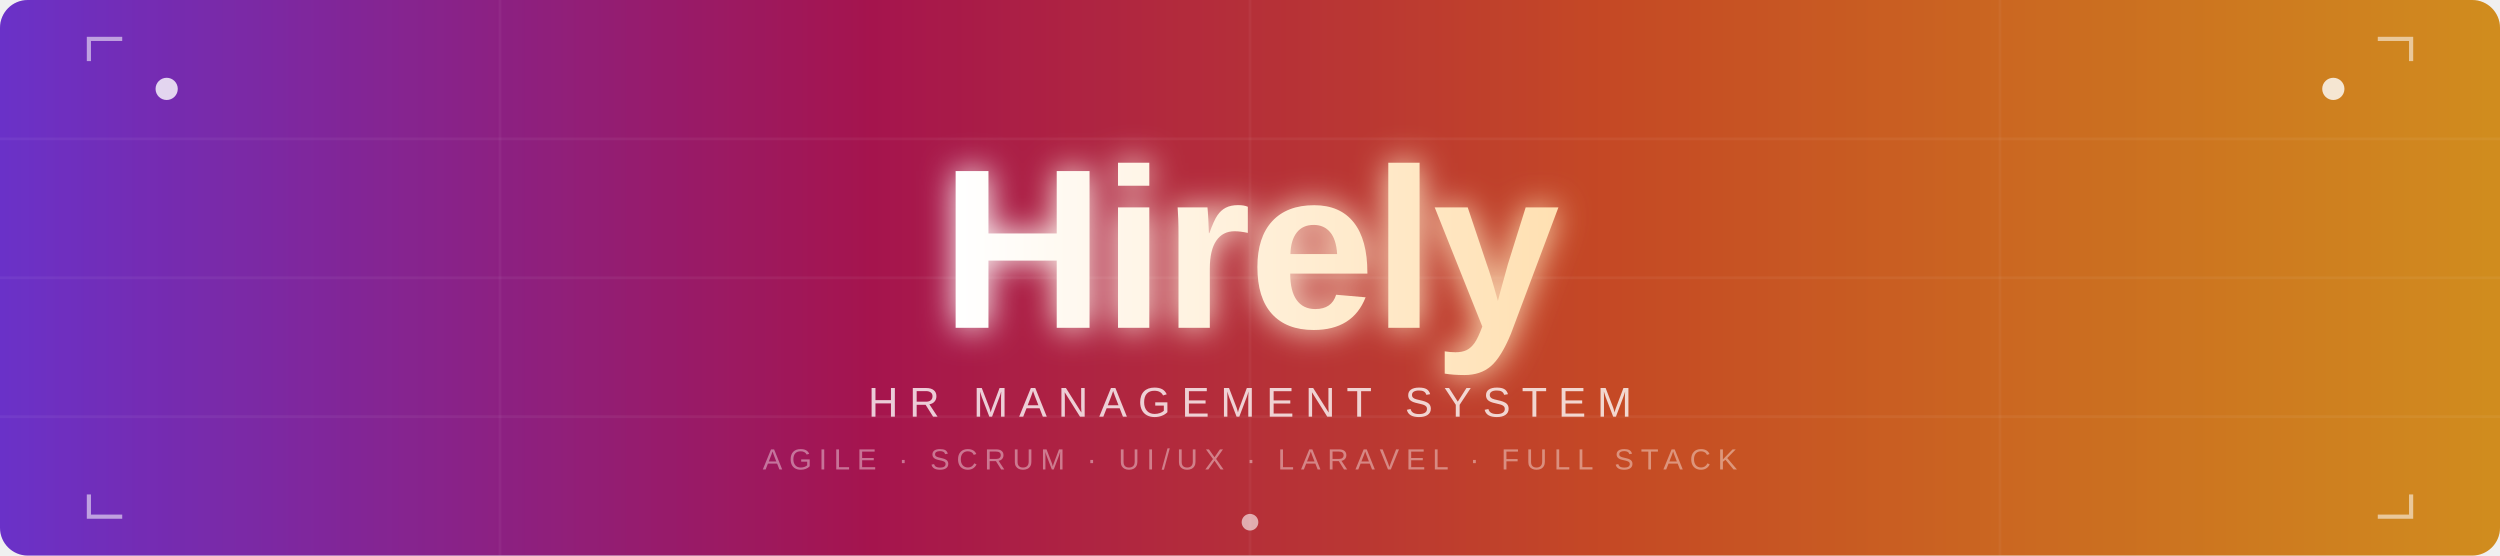
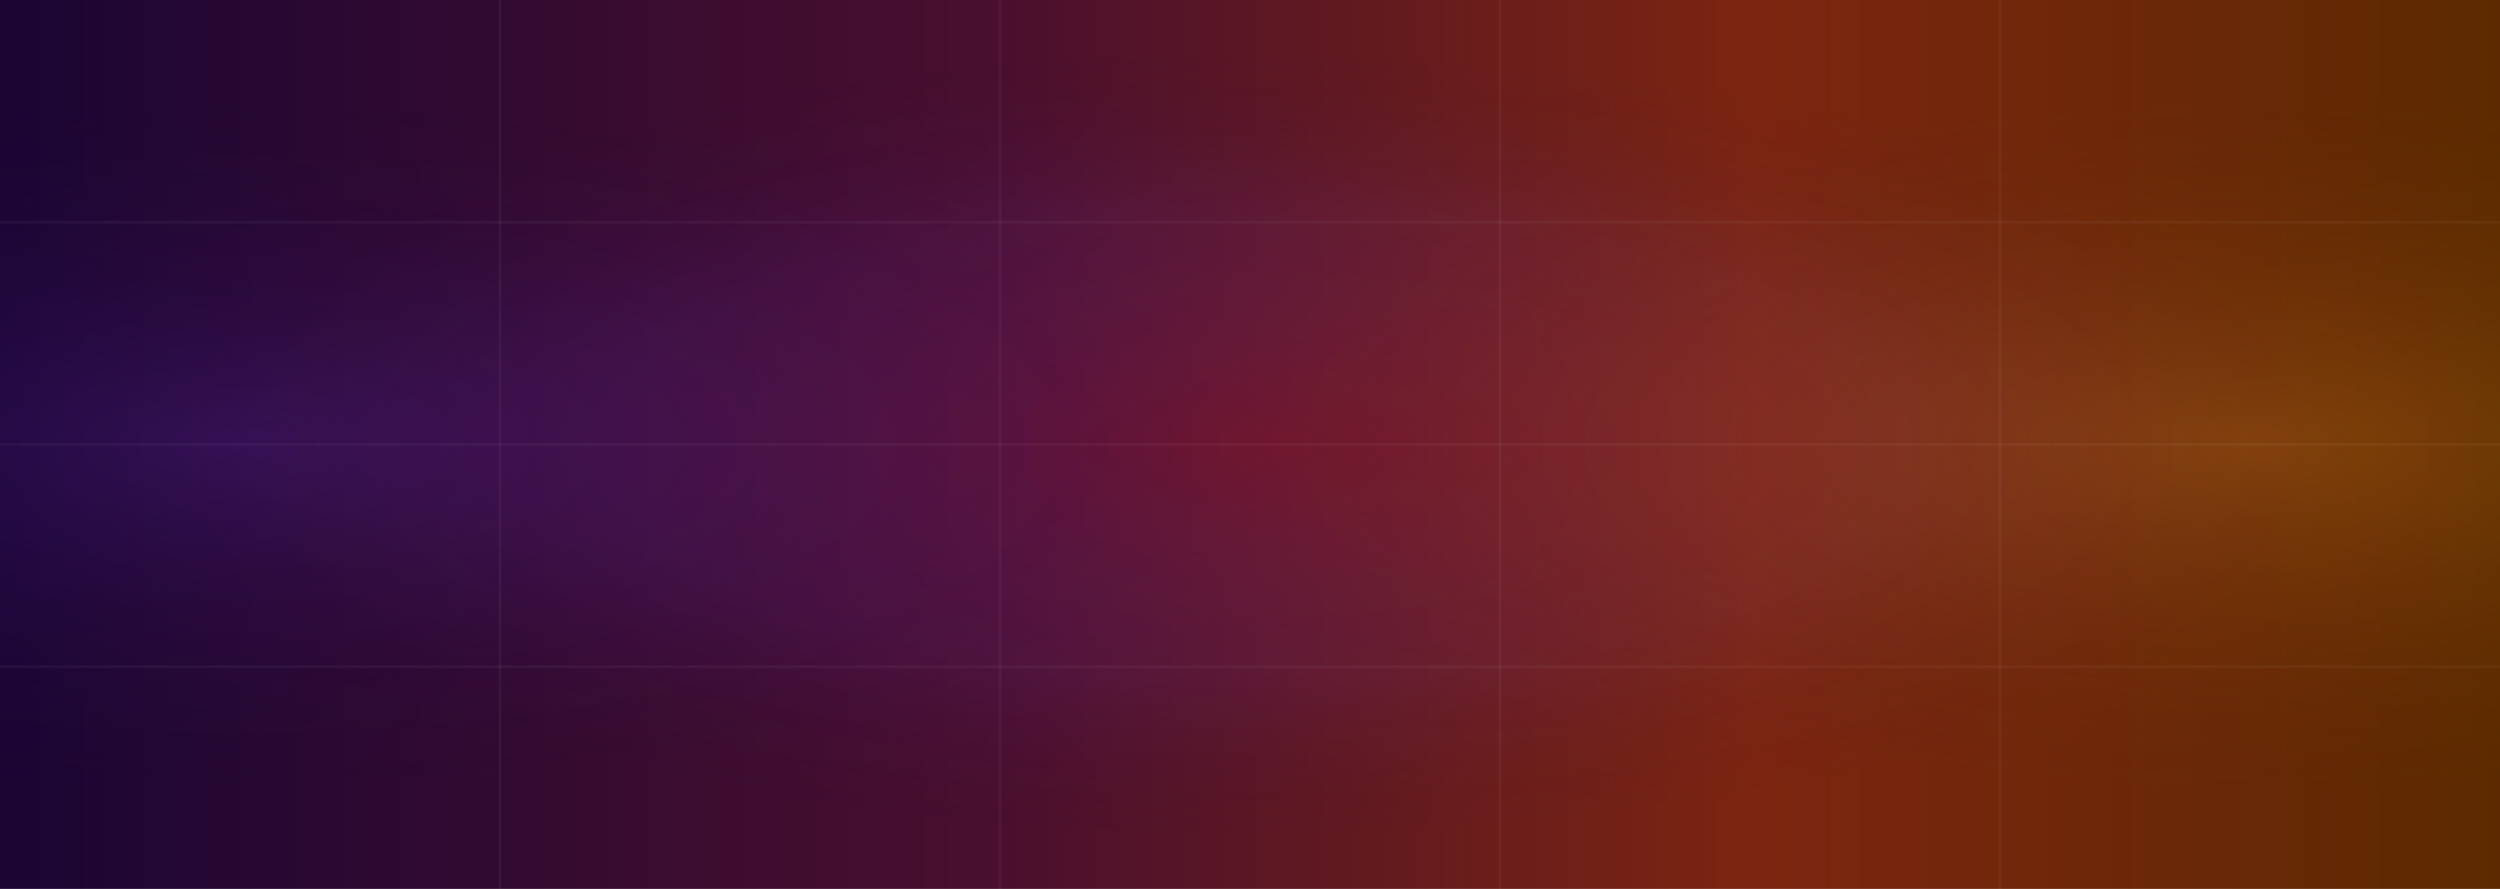
- <svg xmlns="http://www.w3.org/2000/svg" viewBox="0 0 900 200" width="900" height="200">
+ <svg xmlns="http://www.w3.org/2000/svg" width="900" height="320" viewBox="0 0 900 320">
  <defs>
    <linearGradient id="bg" x1="0%" y1="0%" x2="100%" y2="0%">
-       <stop offset="0%" style="stop-color:#7c3aed" />
-       <stop offset="35%" style="stop-color:#c2185b" />
-       <stop offset="65%" style="stop-color:#e8572a" />
-       <stop offset="100%" style="stop-color:#f5a623" />
+       <stop offset="0%" stop-color="#1a0533" />
+       <stop offset="40%" stop-color="#4a0f2e" />
+       <stop offset="70%" stop-color="#7c2510" />
+       <stop offset="100%" stop-color="#5c2a00" />
    </linearGradient>
-     <linearGradient id="text-grad" x1="0%" y1="0%" x2="100%" y2="0%">
-       <stop offset="0%" style="stop-color:#ffffff" />
-       <stop offset="100%" style="stop-color:#ffe0b2" />
+     <radialGradient id="centerGlow" cx="50%" cy="50%" r="45%">
+       <stop offset="0%" stop-color="#c2185b" stop-opacity="0.20" />
+       <stop offset="60%" stop-color="#7c3aed" stop-opacity="0.08" />
+       <stop offset="100%" stop-color="#1a0533" stop-opacity="0" />
+     </radialGradient>
+     <radialGradient id="leftBlush" cx="10%" cy="50%" r="40%">
+       <stop offset="0%" stop-color="#7c3aed" stop-opacity="0.18" />
+       <stop offset="100%" stop-color="#1a0533" stop-opacity="0" />
+     </radialGradient>
+     <radialGradient id="rightBlush" cx="90%" cy="50%" r="40%">
+       <stop offset="0%" stop-color="#f5a623" stop-opacity="0.20" />
+       <stop offset="100%" stop-color="#5c2a00" stop-opacity="0" />
+     </radialGradient>
+     <linearGradient id="titleShimmer" x1="0%" y1="0%" x2="100%" y2="0%">
+       <stop offset="0%" stop-color="#a78bfa" />
+       <stop offset="30%" stop-color="#ffffff" />
+       <stop offset="60%" stop-color="#ffd180" />
+       <stop offset="100%" stop-color="#f5a623" />
    </linearGradient>
-     <filter id="glow" x="-10%" y="-30%" width="120%" height="160%">
-       <feGaussianBlur stdDeviation="6" result="blur" />
-       <feMerge>
-         <feMergeNode in="blur" />
-         <feMergeNode in="SourceGraphic" />
-       </feMerge>
-     </filter>
-     <style>
-       .dot  { animation: pulse 2.2s ease-in-out infinite; }
-       .dot2 { animation: pulse 2.2s ease-in-out 0.6s infinite; }
-       .dot3 { animation: pulse 2.2s ease-in-out 1.2s infinite; }
-       @keyframes pulse { 0%,100%{opacity:0.2} 50%{opacity:0.85} }
-       .acc-line { stroke-dasharray:800; stroke-dashoffset:800; animation:draw 2s ease-out 0.2s forwards; }
-       @keyframes draw { to { stroke-dashoffset:0; } }
-     </style>
+     <linearGradient id="lineL" x1="0%" y1="0%" x2="100%" y2="0%">
+       <stop offset="0%" stop-color="#a78bfa" stop-opacity="0" />
+       <stop offset="100%" stop-color="#a78bfa" stop-opacity="0.9" />
+     </linearGradient>
+     <linearGradient id="lineR" x1="0%" y1="0%" x2="100%" y2="0%">
+       <stop offset="0%" stop-color="#f5a623" stop-opacity="0.9" />
+       <stop offset="100%" stop-color="#f5a623" stop-opacity="0" />
+     </linearGradient>
+     <radialGradient id="dotGlow" cx="50%" cy="50%" r="50%">
+       <stop offset="0%" stop-color="#ffd180" stop-opacity="1" />
+       <stop offset="100%" stop-color="#f5a623" stop-opacity="0.3" />
+     </radialGradient>
  </defs>
-   <rect width="900" height="200" fill="url(#bg)" rx="10" />
-   <rect width="900" height="200" fill="rgba(0,0,0,0.15)" rx="10" />
-   <line x1="0" y1="50" x2="900" y2="50" stroke="rgba(255,255,255,0.05)" stroke-width="1" />
-   <line x1="0" y1="100" x2="900" y2="100" stroke="rgba(255,255,255,0.05)" stroke-width="1" />
-   <line x1="0" y1="150" x2="900" y2="150" stroke="rgba(255,255,255,0.05)" stroke-width="1" />
-   <line x1="180" y1="0" x2="180" y2="200" stroke="rgba(255,255,255,0.04)" stroke-width="1" />
-   <line x1="450" y1="0" x2="450" y2="200" stroke="rgba(255,255,255,0.04)" stroke-width="1" />
-   <line x1="720" y1="0" x2="720" y2="200" stroke="rgba(255,255,255,0.04)" stroke-width="1" />
-   <path d="M32,22 L32,14 L44,14" stroke="rgba(255,255,255,0.55)" stroke-width="1.5" fill="none" />
-   <path d="M868,22 L868,14 L856,14" stroke="rgba(255,255,255,0.55)" stroke-width="1.5" fill="none" />
-   <path d="M32,178 L32,186 L44,186" stroke="rgba(255,255,255,0.55)" stroke-width="1.5" fill="none" />
-   <path d="M868,178 L868,186 L856,186" stroke="rgba(255,255,255,0.55)" stroke-width="1.5" fill="none" />
-   <circle class="dot" cx="60" cy="32" r="4" fill="rgba(255,255,255,0.8)" />
-   <circle class="dot2" cx="840" cy="32" r="4" fill="rgba(255,255,255,0.8)" />
-   <circle class="dot3" cx="450" cy="188" r="3" fill="rgba(255,255,255,0.6)" />
-   <text font-family="'Segoe UI','Arial Black',Arial,sans-serif" font-weight="900" font-size="82" fill="url(#text-grad)" filter="url(#glow)" x="450" y="118" text-anchor="middle" letter-spacing="-1">Hirely</text>
-   <text font-family="'Segoe UI',Arial,sans-serif" font-size="15" font-weight="400" fill="rgba(255,255,255,0.78)" letter-spacing="4" x="450" y="150" text-anchor="middle">HR MANAGEMENT SYSTEM</text>
-   <text font-family="'Segoe UI',Arial,sans-serif" font-size="10.5" fill="rgba(255,255,255,0.4)" letter-spacing="2.5" x="450" y="169" text-anchor="middle">AGILE · SCRUM · UI/UX · LARAVEL · FULL STACK</text>
-   <line class="acc-line" x1="60" y1="182" x2="840" y2="182" stroke="rgba(255,255,255,0.4)" stroke-width="1.5" />
+   <rect width="900" height="320" fill="url(#bg)" />
+   <rect width="900" height="320" fill="url(#centerGlow)" />
+   <rect width="900" height="320" fill="url(#leftBlush)" />
+   <rect width="900" height="320" fill="url(#rightBlush)" />
+   <g stroke="#ffffff" stroke-opacity="0.04" stroke-width="1">
+     <line x1="0" y1="80" x2="900" y2="80" />
+     <line x1="0" y1="160" x2="900" y2="160" />
+     <line x1="0" y1="240" x2="900" y2="240" />
+     <line x1="180" y1="0" x2="180" y2="320" />
+     <line x1="360" y1="0" x2="360" y2="320" />
+     <line x1="540" y1="0" x2="540" y2="320" />
+     <line x1="720" y1="0" x2="720" y2="320" />
+   </g>
+   <polyline points="28,28 28,62 62,62" fill="none" stroke="#a78bfa" stroke-width="1.5" stroke-opacity="0">
+     <animate attributeName="stroke-opacity" from="0" to="0.6" dur="0.5s" begin="0.2s" fill="freeze" />
+   </polyline>
+   <polyline points="872,28 872,62 838,62" fill="none" stroke="#f5a623" stroke-width="1.5" stroke-opacity="0">
+     <animate attributeName="stroke-opacity" from="0" to="0.6" dur="0.5s" begin="0.2s" fill="freeze" />
+   </polyline>
+   <polyline points="28,292 28,258 62,258" fill="none" stroke="#a78bfa" stroke-width="1.5" stroke-opacity="0">
+     <animate attributeName="stroke-opacity" from="0" to="0.6" dur="0.5s" begin="0.2s" fill="freeze" />
+   </polyline>
+   <polyline points="872,292 872,258 838,258" fill="none" stroke="#f5a623" stroke-width="1.5" stroke-opacity="0">
+     <animate attributeName="stroke-opacity" from="0" to="0.6" dur="0.5s" begin="0.2s" fill="freeze" />
+   </polyline>
+   <circle cx="100" cy="90" r="2" fill="#a78bfa" opacity="0">
+     <animate attributeName="opacity" values="0;0.5;0" dur="4s" begin="1s" repeatCount="indefinite" />
+     <animate attributeName="cy" values="90;78;90" dur="4s" begin="1s" repeatCount="indefinite" />
+   </circle>
+   <circle cx="800" cy="110" r="1.5" fill="#f5a623" opacity="0">
+     <animate attributeName="opacity" values="0;0.45;0" dur="5s" begin="1.5s" repeatCount="indefinite" />
+     <animate attributeName="cy" values="110;98;110" dur="5s" begin="1.5s" repeatCount="indefinite" />
+   </circle>
+   <circle cx="200" cy="230" r="1.5" fill="#c2185b" opacity="0">
+     <animate attributeName="opacity" values="0;0.5;0" dur="6s" begin="0.8s" repeatCount="indefinite" />
+     <animate attributeName="cy" values="230;220;230" dur="6s" begin="0.8s" repeatCount="indefinite" />
+   </circle>
+   <circle cx="700" cy="240" r="2" fill="#f5a623" opacity="0">
+     <animate attributeName="opacity" values="0;0.4;0" dur="4.5s" begin="2s" repeatCount="indefinite" />
+     <animate attributeName="cy" values="240;230;240" dur="4.5s" begin="2s" repeatCount="indefinite" />
+   </circle>
+   <circle cx="450" cy="55" r="1.5" fill="#ffd180" opacity="0">
+     <animate attributeName="opacity" values="0;0.35;0" dur="7s" begin="0.5s" repeatCount="indefinite" />
+     <animate attributeName="cy" values="55;44;55" dur="7s" begin="0.5s" repeatCount="indefinite" />
+   </circle>
+   <circle cx="640" cy="80" r="1" fill="#a78bfa" opacity="0">
+     <animate attributeName="opacity" values="0;0.4;0" dur="5.5s" begin="3s" repeatCount="indefinite" />
+     <animate attributeName="cy" values="80;70;80" dur="5.5s" begin="3s" repeatCount="indefinite" />
+   </circle>
+   <circle cx="260" cy="160" r="1" fill="#e8572a" opacity="0">
+     <animate attributeName="opacity" values="0;0.3;0" dur="6.5s" begin="2.5s" repeatCount="indefinite" />
+     <animate attributeName="cy" values="160;150;160" dur="6.5s" begin="2.5s" repeatCount="indefinite" />
+   </circle>
+   <text x="450" y="108" text-anchor="middle" font-family="'Helvetica Neue', Arial, sans-serif" font-size="10" font-weight="400" letter-spacing="6" fill="#a78bfa" opacity="0">
+     AN AGILE HR MANAGEMENT SYSTEM
+     <animate attributeName="opacity" from="0" to="0.8" dur="0.7s" begin="0.3s" fill="freeze" />
+   </text>
+   <text x="450" y="192" text-anchor="middle" font-family="'Helvetica Neue', Arial, sans-serif" font-size="76" font-weight="200" letter-spacing="20" fill="url(#titleShimmer)" opacity="0">
+     HIRELY
+     <animate attributeName="opacity" from="0" to="1" dur="1s" begin="0.5s" fill="freeze" />
+   </text>
+   <rect x="128" y="213" height="1" fill="url(#lineL)" width="0">
+     <animate attributeName="width" from="0" to="178" dur="1s" begin="0.9s" fill="freeze" />
+   </rect>
+   <rect x="446" y="209" width="9" height="9" fill="url(#dotGlow)" opacity="0" transform="rotate(45 450.5 213.5)">
+     <animate attributeName="opacity" from="0" to="1" dur="0.4s" begin="1.6s" fill="freeze" />
+   </rect>
+   <rect x="594" y="213" height="1" fill="url(#lineR)" width="0">
+     <animate attributeName="width" from="0" to="178" dur="1s" begin="0.9s" fill="freeze" />
+   </rect>
+   <text x="450" y="252" text-anchor="middle" font-family="'Helvetica Neue', Arial, sans-serif" font-size="12" font-weight="300" letter-spacing="4" fill="#f5a623" opacity="0">
+     recruit smarter  ·  manage better
+     <animate attributeName="opacity" from="0" to="0.95" dur="0.8s" begin="1.2s" fill="freeze" />
+   </text>
+   <text x="450" y="286" text-anchor="middle" font-family="'Helvetica Neue', Arial, sans-serif" font-size="10" font-weight="300" letter-spacing="2.5" fill="#c2185b" opacity="0">
+     by Joana Daphne Sy
+     <animate attributeName="opacity" from="0" to="1" dur="0.7s" begin="1.5s" fill="freeze" />
+   </text>
</svg>
